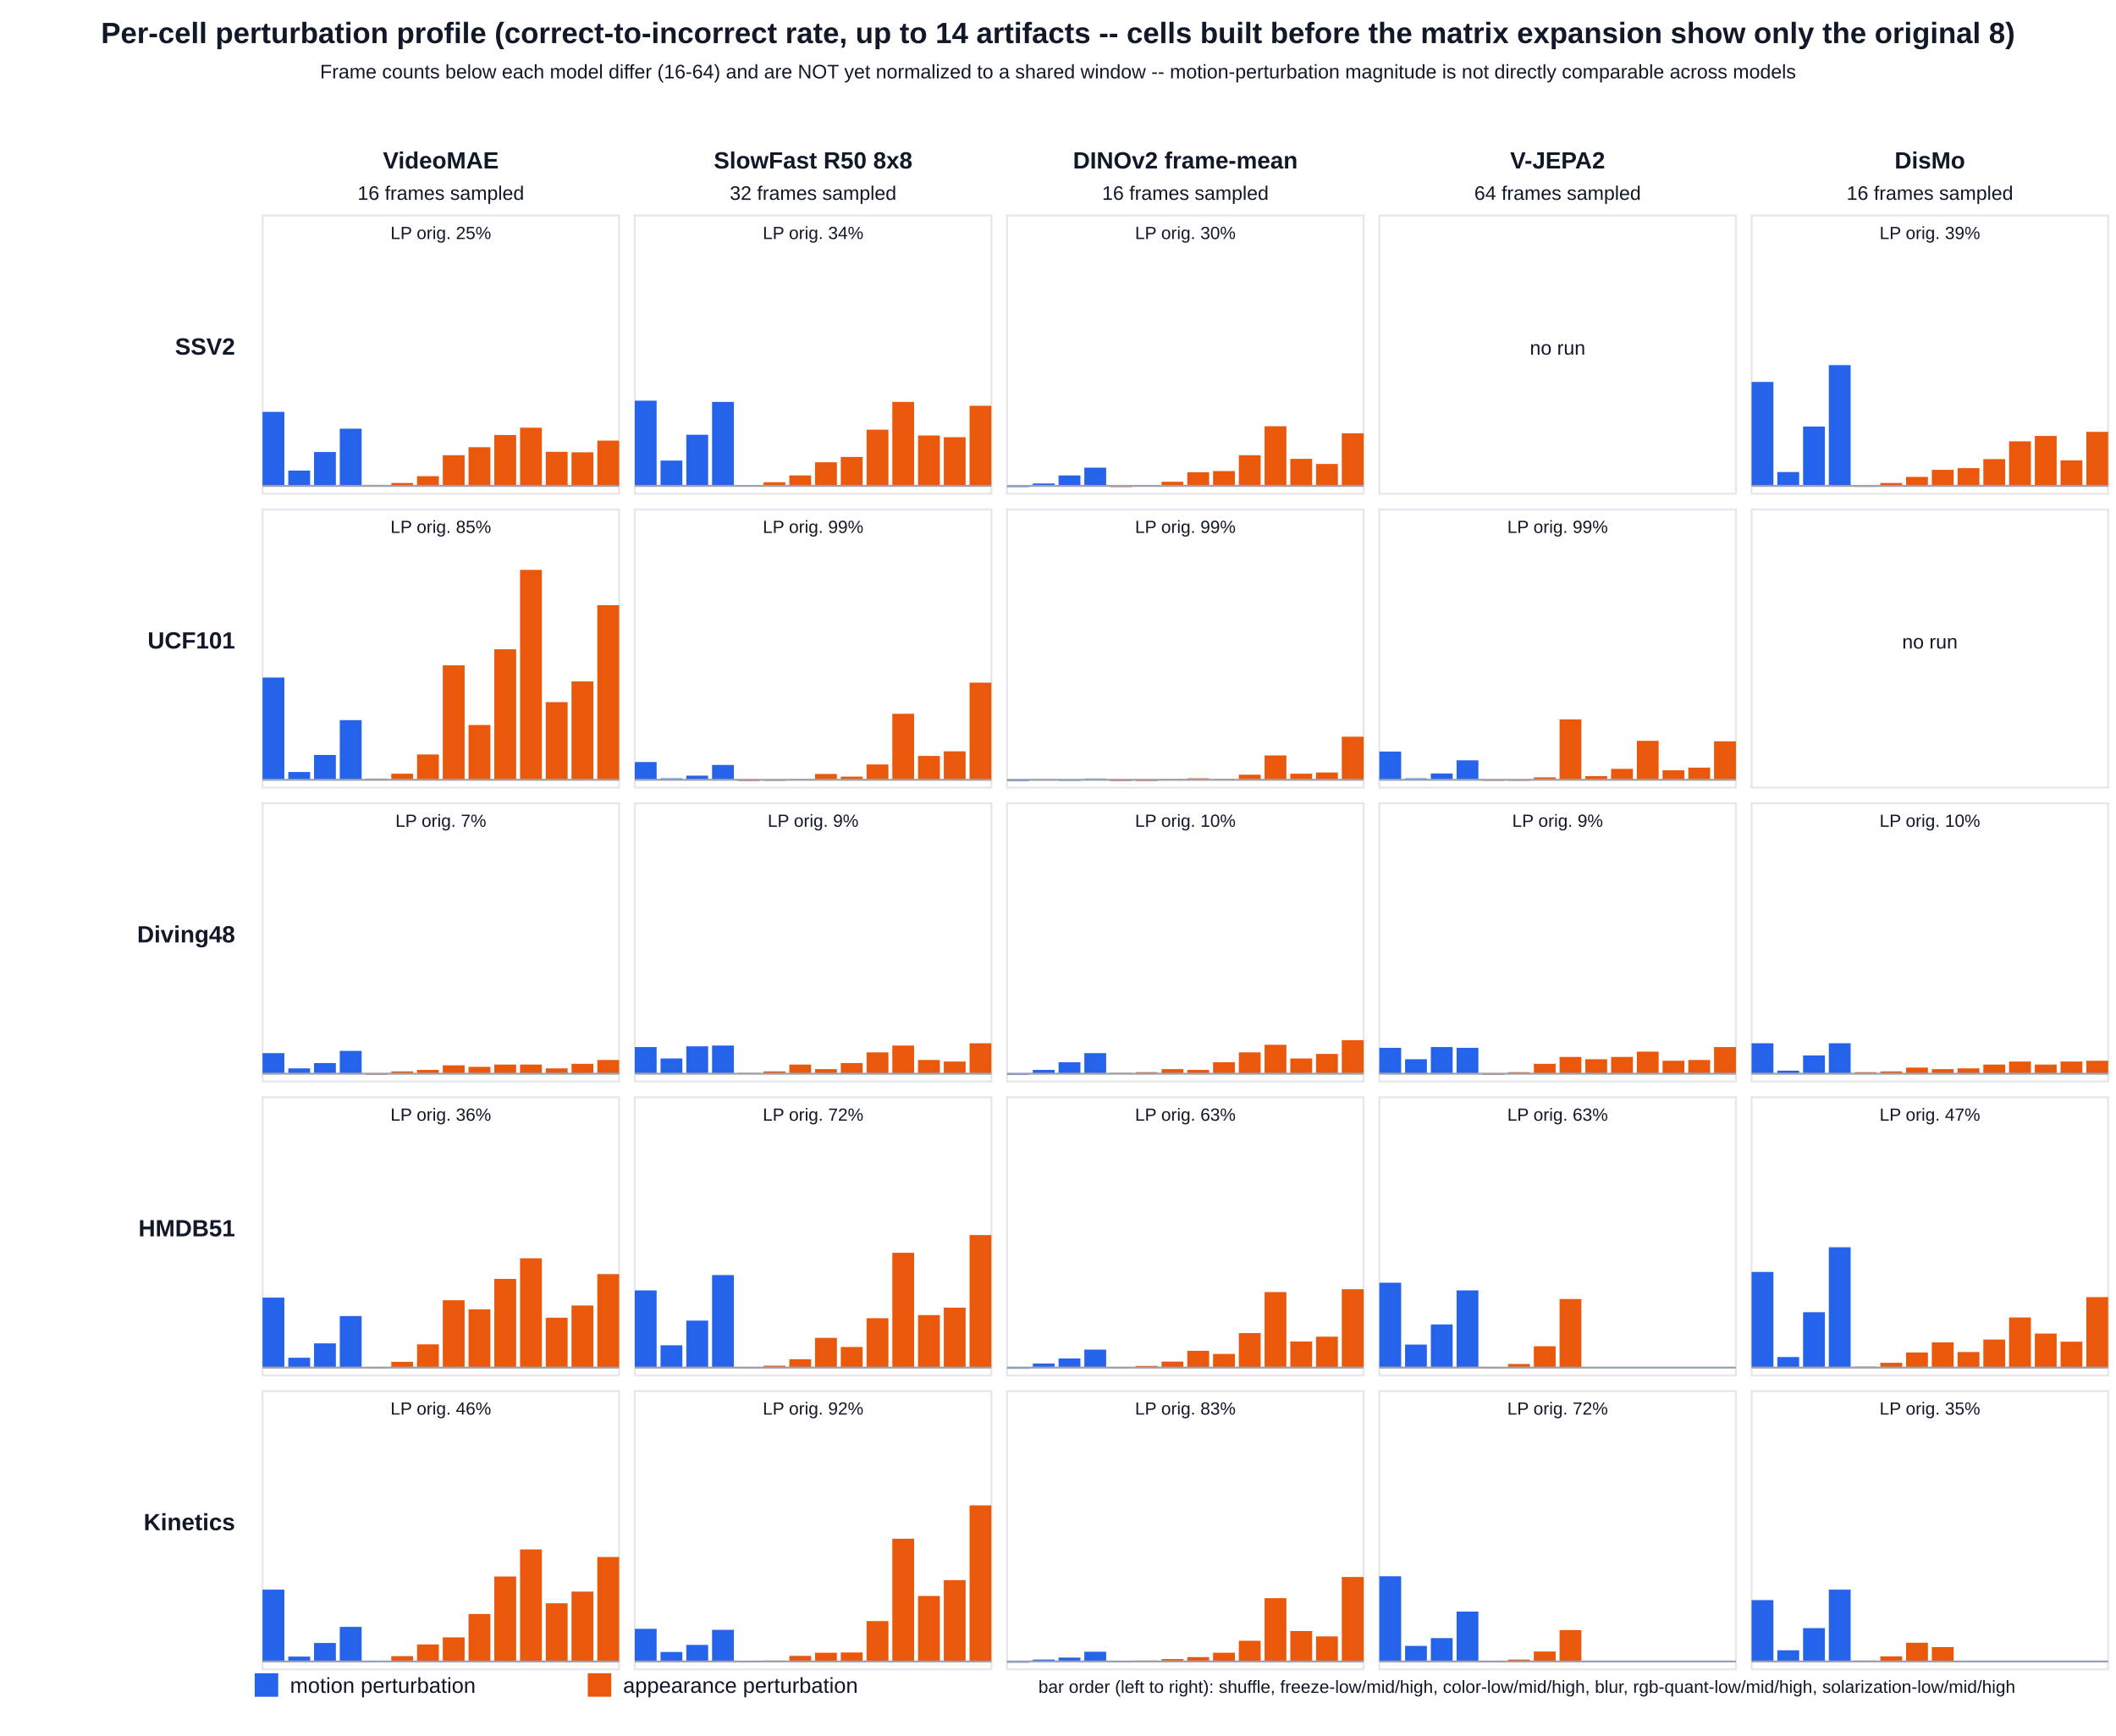
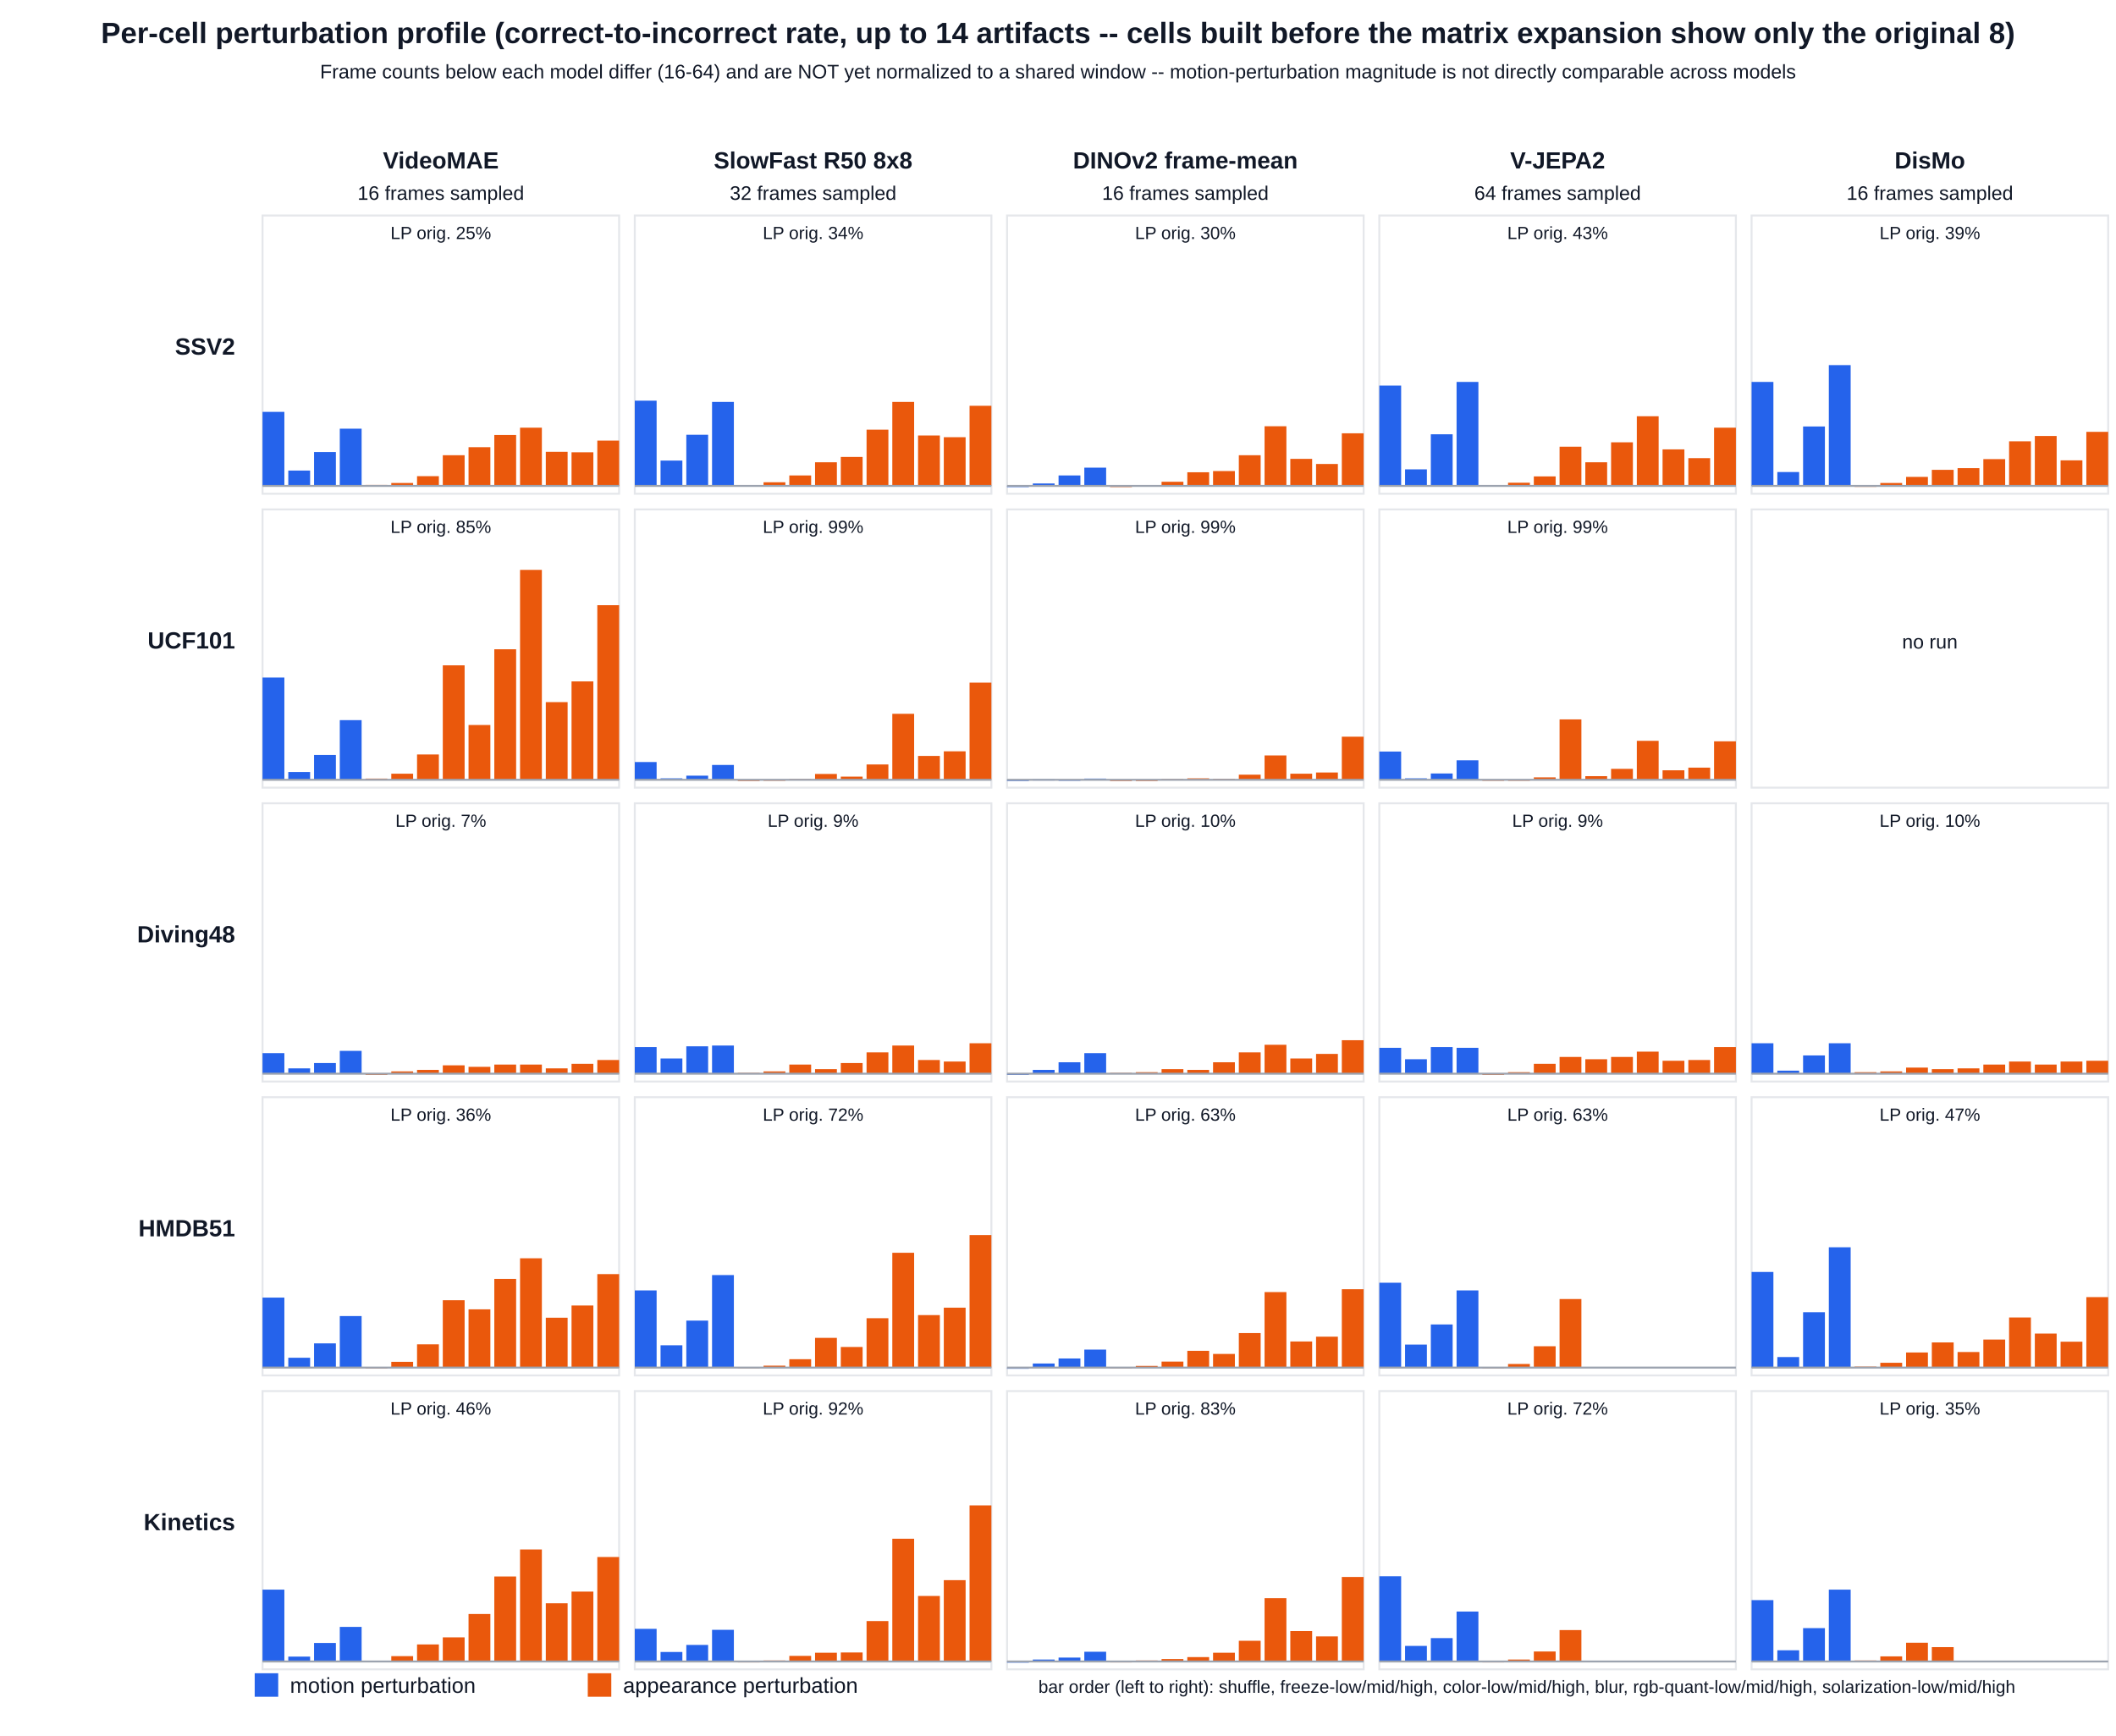
<svg xmlns="http://www.w3.org/2000/svg" width="1080" height="886" viewBox="0 0 1080 886">
  <rect width="100%" height="100%" fill="#ffffff" />
  <style>text { font-family: Arial, Helvetica, sans-serif; fill: #111827; }</style>
  <text x="540.00" y="22.00" font-size="15" font-weight="700" text-anchor="middle">Per-cell perturbation profile (correct-to-incorrect rate, up to 14 artifacts -- cells built before the matrix expansion show only the original 8)</text>
  <text x="540.00" y="40.00" font-size="10" font-weight="400" text-anchor="middle">Frame counts below each model differ (16-64) and are NOT yet normalized to a shared window -- motion-perturbation magnitude is not directly comparable across models</text>
  <text x="225.00" y="86.00" font-size="12" font-weight="700" text-anchor="middle">VideoMAE</text>
  <text x="225.00" y="102.00" font-size="10" font-weight="400" text-anchor="middle">16 frames sampled</text>
  <text x="415.00" y="86.00" font-size="12" font-weight="700" text-anchor="middle">SlowFast R50 8x8</text>
  <text x="415.00" y="102.00" font-size="10" font-weight="400" text-anchor="middle">32 frames sampled</text>
  <text x="605.00" y="86.00" font-size="12" font-weight="700" text-anchor="middle">DINOv2 frame-mean</text>
  <text x="605.00" y="102.00" font-size="10" font-weight="400" text-anchor="middle">16 frames sampled</text>
  <text x="795.00" y="86.00" font-size="12" font-weight="700" text-anchor="middle">V-JEPA2</text>
  <text x="795.00" y="102.00" font-size="10" font-weight="400" text-anchor="middle">64 frames sampled</text>
  <text x="985.00" y="86.00" font-size="12" font-weight="700" text-anchor="middle">DisMo</text>
  <text x="985.00" y="102.00" font-size="10" font-weight="400" text-anchor="middle">16 frames sampled</text>
  <text x="120.00" y="181.00" font-size="12" font-weight="700" text-anchor="end">SSV2</text>
  <rect x="134" y="110" width="182" height="142" fill="none" stroke="#e5e7eb" stroke-width="1" />
  <text x="225.00" y="122.00" font-size="9" font-weight="400" text-anchor="middle">LP orig. 25%</text>
  <rect x="134.00" y="210.21" width="11.14" height="37.79" fill="#2563eb" />
  <rect x="147.14" y="240.17" width="11.14" height="7.83" fill="#2563eb" />
  <rect x="160.29" y="230.72" width="11.14" height="17.28" fill="#2563eb" />
  <rect x="173.43" y="218.79" width="11.14" height="29.21" fill="#2563eb" />
  <rect x="186.57" y="247.50" width="11.14" height="0.60" fill="#ea580c" />
  <rect x="199.71" y="246.51" width="11.14" height="1.49" fill="#ea580c" />
  <rect x="212.86" y="243.03" width="11.14" height="4.97" fill="#ea580c" />
  <rect x="226.00" y="232.34" width="11.14" height="15.66" fill="#ea580c" />
  <rect x="239.14" y="228.24" width="11.14" height="19.76" fill="#ea580c" />
  <rect x="252.29" y="222.02" width="11.14" height="25.98" fill="#ea580c" />
  <rect x="265.43" y="218.29" width="11.14" height="29.71" fill="#ea580c" />
  <rect x="278.57" y="230.60" width="11.14" height="17.40" fill="#ea580c" />
  <rect x="291.71" y="230.85" width="11.14" height="17.15" fill="#ea580c" />
  <rect x="304.86" y="224.88" width="11.14" height="23.12" fill="#ea580c" />
  <line x1="134" y1="248.00" x2="316" y2="248.00" stroke="#9ca3af" stroke-width="1" />
  <rect x="324" y="110" width="182" height="142" fill="none" stroke="#e5e7eb" stroke-width="1" />
  <text x="415.00" y="122.00" font-size="9" font-weight="400" text-anchor="middle">LP orig. 34%</text>
  <rect x="324.00" y="204.50" width="11.14" height="43.50" fill="#2563eb" />
  <rect x="337.14" y="235.07" width="11.14" height="12.93" fill="#2563eb" />
  <rect x="350.29" y="221.90" width="11.14" height="26.10" fill="#2563eb" />
  <rect x="363.43" y="205.12" width="11.14" height="42.88" fill="#2563eb" />
  <rect x="376.57" y="247.75" width="11.14" height="0.60" fill="#ea580c" />
  <rect x="389.71" y="246.14" width="11.14" height="1.86" fill="#ea580c" />
  <rect x="402.86" y="242.66" width="11.14" height="5.34" fill="#ea580c" />
  <rect x="416.00" y="235.94" width="11.14" height="12.06" fill="#ea580c" />
  <rect x="429.14" y="233.21" width="11.14" height="14.79" fill="#ea580c" />
  <rect x="442.29" y="219.29" width="11.14" height="28.71" fill="#ea580c" />
  <rect x="455.43" y="205.12" width="11.14" height="42.88" fill="#ea580c" />
  <rect x="468.57" y="222.27" width="11.14" height="25.73" fill="#ea580c" />
  <rect x="481.71" y="223.14" width="11.14" height="24.86" fill="#ea580c" />
  <rect x="494.86" y="207.11" width="11.14" height="40.89" fill="#ea580c" />
  <line x1="324" y1="248.00" x2="506" y2="248.00" stroke="#9ca3af" stroke-width="1" />
  <rect x="514" y="110" width="182" height="142" fill="none" stroke="#e5e7eb" stroke-width="1" />
  <text x="605.00" y="122.00" font-size="9" font-weight="400" text-anchor="middle">LP orig. 30%</text>
  <rect x="514.00" y="248.00" width="11.14" height="0.60" fill="#2563eb" />
  <rect x="527.14" y="246.76" width="11.14" height="1.24" fill="#2563eb" />
  <rect x="540.29" y="242.66" width="11.14" height="5.34" fill="#2563eb" />
  <rect x="553.43" y="238.68" width="11.14" height="9.32" fill="#2563eb" />
  <rect x="566.57" y="248.00" width="11.14" height="0.60" fill="#ea580c" />
  <rect x="579.71" y="247.63" width="11.14" height="0.60" fill="#ea580c" />
  <rect x="592.86" y="245.89" width="11.14" height="2.11" fill="#ea580c" />
  <rect x="606.00" y="241.04" width="11.14" height="6.96" fill="#ea580c" />
  <rect x="619.14" y="240.42" width="11.14" height="7.58" fill="#ea580c" />
  <rect x="632.29" y="232.34" width="11.14" height="15.66" fill="#ea580c" />
  <rect x="645.43" y="217.55" width="11.14" height="30.45" fill="#ea580c" />
  <rect x="658.57" y="234.20" width="11.14" height="13.80" fill="#ea580c" />
  <rect x="671.71" y="236.81" width="11.14" height="11.19" fill="#ea580c" />
  <rect x="684.86" y="221.15" width="11.14" height="26.85" fill="#ea580c" />
  <line x1="514" y1="248.00" x2="696" y2="248.00" stroke="#9ca3af" stroke-width="1" />
  <rect x="704" y="110" width="182" height="142" fill="none" stroke="#e5e7eb" stroke-width="1" />
-   <text x="795.00" y="181.00" font-size="10" font-weight="400" text-anchor="middle">no run</text>
+   <text x="795.00" y="122.00" font-size="9" font-weight="400" text-anchor="middle">LP orig. 43%</text>
+   <rect x="704.00" y="196.79" width="11.14" height="51.21" fill="#2563eb" />
+   <rect x="717.14" y="239.55" width="11.14" height="8.45" fill="#2563eb" />
+   <rect x="730.29" y="221.65" width="11.14" height="26.35" fill="#2563eb" />
+   <rect x="743.43" y="194.93" width="11.14" height="53.07" fill="#2563eb" />
+   <rect x="756.57" y="247.75" width="11.14" height="0.60" fill="#ea580c" />
+   <rect x="769.71" y="246.38" width="11.14" height="1.62" fill="#ea580c" />
+   <rect x="782.86" y="243.15" width="11.14" height="4.85" fill="#ea580c" />
+   <rect x="796.00" y="227.99" width="11.14" height="20.01" fill="#ea580c" />
+   <rect x="809.14" y="235.94" width="11.14" height="12.06" fill="#ea580c" />
+   <rect x="822.29" y="225.75" width="11.14" height="22.25" fill="#ea580c" />
+   <rect x="835.43" y="212.45" width="11.14" height="35.55" fill="#ea580c" />
+   <rect x="848.57" y="229.36" width="11.14" height="18.64" fill="#ea580c" />
+   <rect x="861.71" y="233.83" width="11.14" height="14.17" fill="#ea580c" />
+   <rect x="874.86" y="218.29" width="11.14" height="29.71" fill="#ea580c" />
+   <line x1="704" y1="248.00" x2="886" y2="248.00" stroke="#9ca3af" stroke-width="1" />
  <rect x="894" y="110" width="182" height="142" fill="none" stroke="#e5e7eb" stroke-width="1" />
  <text x="985.00" y="122.00" font-size="9" font-weight="400" text-anchor="middle">LP orig. 39%</text>
  <rect x="894.00" y="194.93" width="11.14" height="53.07" fill="#2563eb" />
  <rect x="907.14" y="240.92" width="11.14" height="7.08" fill="#2563eb" />
  <rect x="920.29" y="217.67" width="11.14" height="30.33" fill="#2563eb" />
  <rect x="933.43" y="186.35" width="11.14" height="61.65" fill="#2563eb" />
  <rect x="946.57" y="247.88" width="11.14" height="0.60" fill="#ea580c" />
  <rect x="959.71" y="246.51" width="11.14" height="1.49" fill="#ea580c" />
  <rect x="972.86" y="243.40" width="11.14" height="4.60" fill="#ea580c" />
  <rect x="986.00" y="239.80" width="11.14" height="8.20" fill="#ea580c" />
  <rect x="999.14" y="238.93" width="11.14" height="9.07" fill="#ea580c" />
  <rect x="1012.29" y="234.33" width="11.14" height="13.67" fill="#ea580c" />
  <rect x="1025.43" y="225.25" width="11.14" height="22.75" fill="#ea580c" />
  <rect x="1038.57" y="222.52" width="11.14" height="25.48" fill="#ea580c" />
  <rect x="1051.71" y="234.95" width="11.14" height="13.05" fill="#ea580c" />
  <rect x="1064.86" y="220.41" width="11.14" height="27.59" fill="#ea580c" />
  <line x1="894" y1="248.00" x2="1076" y2="248.00" stroke="#9ca3af" stroke-width="1" />
  <text x="120.00" y="331.00" font-size="12" font-weight="700" text-anchor="end">UCF101</text>
  <rect x="134" y="260" width="182" height="142" fill="none" stroke="#e5e7eb" stroke-width="1" />
  <text x="225.00" y="272.00" font-size="9" font-weight="400" text-anchor="middle">LP orig. 85%</text>
  <rect x="134.00" y="345.80" width="11.14" height="52.20" fill="#2563eb" />
  <rect x="147.14" y="394.02" width="11.14" height="3.98" fill="#2563eb" />
  <rect x="160.29" y="385.32" width="11.14" height="12.68" fill="#2563eb" />
  <rect x="173.43" y="367.55" width="11.14" height="30.45" fill="#2563eb" />
  <rect x="186.57" y="397.38" width="11.14" height="0.62" fill="#ea580c" />
  <rect x="199.71" y="394.89" width="11.14" height="3.11" fill="#ea580c" />
  <rect x="212.86" y="385.07" width="11.14" height="12.93" fill="#ea580c" />
  <rect x="226.00" y="339.58" width="11.14" height="58.42" fill="#ea580c" />
  <rect x="239.14" y="370.03" width="11.14" height="27.97" fill="#ea580c" />
  <rect x="252.29" y="331.38" width="11.14" height="66.62" fill="#ea580c" />
  <rect x="265.43" y="290.86" width="11.14" height="107.14" fill="#ea580c" />
  <rect x="278.57" y="358.35" width="11.14" height="39.65" fill="#ea580c" />
  <rect x="291.71" y="347.78" width="11.14" height="50.22" fill="#ea580c" />
  <rect x="304.86" y="308.88" width="11.14" height="89.12" fill="#ea580c" />
  <line x1="134" y1="398.00" x2="316" y2="398.00" stroke="#9ca3af" stroke-width="1" />
  <rect x="324" y="260" width="182" height="142" fill="none" stroke="#e5e7eb" stroke-width="1" />
  <text x="415.00" y="272.00" font-size="9" font-weight="400" text-anchor="middle">LP orig. 99%</text>
  <rect x="324.00" y="388.93" width="11.14" height="9.07" fill="#2563eb" />
  <rect x="337.14" y="397.25" width="11.14" height="0.75" fill="#2563eb" />
  <rect x="350.29" y="395.89" width="11.14" height="2.11" fill="#2563eb" />
  <rect x="363.43" y="390.42" width="11.14" height="7.58" fill="#2563eb" />
  <rect x="376.57" y="398.00" width="11.14" height="0.60" fill="#ea580c" />
  <rect x="389.71" y="397.88" width="11.14" height="0.60" fill="#ea580c" />
  <rect x="402.86" y="397.63" width="11.14" height="0.60" fill="#ea580c" />
  <rect x="416.00" y="395.02" width="11.14" height="2.98" fill="#ea580c" />
  <rect x="429.14" y="396.38" width="11.14" height="1.62" fill="#ea580c" />
  <rect x="442.29" y="390.17" width="11.14" height="7.83" fill="#ea580c" />
  <rect x="455.43" y="364.32" width="11.14" height="33.68" fill="#ea580c" />
  <rect x="468.57" y="385.82" width="11.14" height="12.18" fill="#ea580c" />
  <rect x="481.71" y="383.46" width="11.14" height="14.54" fill="#ea580c" />
  <rect x="494.86" y="348.41" width="11.14" height="49.59" fill="#ea580c" />
  <line x1="324" y1="398.00" x2="506" y2="398.00" stroke="#9ca3af" stroke-width="1" />
  <rect x="514" y="260" width="182" height="142" fill="none" stroke="#e5e7eb" stroke-width="1" />
  <text x="605.00" y="272.00" font-size="9" font-weight="400" text-anchor="middle">LP orig. 99%</text>
  <rect x="514.00" y="398.00" width="11.14" height="0.60" fill="#2563eb" />
  <rect x="527.14" y="397.75" width="11.14" height="0.60" fill="#2563eb" />
  <rect x="540.29" y="397.88" width="11.14" height="0.60" fill="#2563eb" />
  <rect x="553.43" y="397.38" width="11.14" height="0.62" fill="#2563eb" />
  <rect x="566.57" y="398.00" width="11.14" height="0.60" fill="#ea580c" />
  <rect x="579.71" y="398.00" width="11.14" height="0.60" fill="#ea580c" />
  <rect x="592.86" y="397.63" width="11.14" height="0.60" fill="#ea580c" />
  <rect x="606.00" y="397.25" width="11.14" height="0.75" fill="#ea580c" />
  <rect x="619.14" y="397.50" width="11.14" height="0.60" fill="#ea580c" />
  <rect x="632.29" y="395.39" width="11.14" height="2.61" fill="#ea580c" />
  <rect x="645.43" y="385.57" width="11.14" height="12.43" fill="#ea580c" />
  <rect x="658.57" y="394.89" width="11.14" height="3.11" fill="#ea580c" />
  <rect x="671.71" y="394.27" width="11.14" height="3.73" fill="#ea580c" />
  <rect x="684.86" y="376.00" width="11.14" height="22.00" fill="#ea580c" />
  <line x1="514" y1="398.00" x2="696" y2="398.00" stroke="#9ca3af" stroke-width="1" />
  <rect x="704" y="260" width="182" height="142" fill="none" stroke="#e5e7eb" stroke-width="1" />
  <text x="795.00" y="272.00" font-size="9" font-weight="400" text-anchor="middle">LP orig. 99%</text>
  <rect x="704.00" y="383.58" width="11.14" height="14.42" fill="#2563eb" />
  <rect x="717.14" y="397.25" width="11.14" height="0.75" fill="#2563eb" />
  <rect x="730.29" y="394.77" width="11.14" height="3.23" fill="#2563eb" />
  <rect x="743.43" y="388.06" width="11.14" height="9.94" fill="#2563eb" />
  <rect x="756.57" y="397.88" width="11.14" height="0.60" fill="#ea580c" />
  <rect x="769.71" y="397.88" width="11.14" height="0.60" fill="#ea580c" />
  <rect x="782.86" y="396.76" width="11.14" height="1.24" fill="#ea580c" />
  <rect x="796.00" y="367.17" width="11.14" height="30.83" fill="#ea580c" />
  <rect x="809.14" y="396.14" width="11.14" height="1.86" fill="#ea580c" />
  <rect x="822.29" y="392.41" width="11.14" height="5.59" fill="#ea580c" />
  <rect x="835.43" y="378.11" width="11.14" height="19.89" fill="#ea580c" />
  <rect x="848.57" y="393.15" width="11.14" height="4.85" fill="#ea580c" />
  <rect x="861.71" y="391.79" width="11.14" height="6.21" fill="#ea580c" />
  <rect x="874.86" y="378.36" width="11.14" height="19.64" fill="#ea580c" />
  <line x1="704" y1="398.00" x2="886" y2="398.00" stroke="#9ca3af" stroke-width="1" />
  <rect x="894" y="260" width="182" height="142" fill="none" stroke="#e5e7eb" stroke-width="1" />
  <text x="985.00" y="331.00" font-size="10" font-weight="400" text-anchor="middle">no run</text>
  <text x="120.00" y="481.00" font-size="12" font-weight="700" text-anchor="end">Diving48</text>
  <rect x="134" y="410" width="182" height="142" fill="none" stroke="#e5e7eb" stroke-width="1" />
  <text x="225.00" y="422.00" font-size="9" font-weight="400" text-anchor="middle">LP orig. 7%</text>
  <rect x="134.00" y="537.51" width="11.14" height="10.49" fill="#2563eb" />
  <rect x="147.14" y="545.28" width="11.14" height="2.72" fill="#2563eb" />
  <rect x="160.29" y="542.56" width="11.14" height="5.44" fill="#2563eb" />
  <rect x="173.43" y="536.35" width="11.14" height="11.65" fill="#2563eb" />
  <rect x="186.57" y="548.00" width="11.14" height="0.60" fill="#ea580c" />
  <rect x="199.71" y="546.83" width="11.14" height="1.17" fill="#ea580c" />
  <rect x="212.86" y="546.06" width="11.14" height="1.94" fill="#ea580c" />
  <rect x="226.00" y="543.73" width="11.14" height="4.27" fill="#ea580c" />
  <rect x="239.14" y="544.50" width="11.14" height="3.50" fill="#ea580c" />
  <rect x="252.29" y="543.34" width="11.14" height="4.66" fill="#ea580c" />
  <rect x="265.43" y="543.34" width="11.14" height="4.66" fill="#ea580c" />
  <rect x="278.57" y="545.28" width="11.14" height="2.72" fill="#ea580c" />
  <rect x="291.71" y="542.95" width="11.14" height="5.05" fill="#ea580c" />
  <rect x="304.86" y="541.01" width="11.14" height="6.99" fill="#ea580c" />
  <line x1="134" y1="548.00" x2="316" y2="548.00" stroke="#9ca3af" stroke-width="1" />
  <rect x="324" y="410" width="182" height="142" fill="none" stroke="#e5e7eb" stroke-width="1" />
  <text x="415.00" y="422.00" font-size="9" font-weight="400" text-anchor="middle">LP orig. 9%</text>
  <rect x="324.00" y="534.41" width="11.14" height="13.59" fill="#2563eb" />
  <rect x="337.14" y="540.23" width="11.14" height="7.77" fill="#2563eb" />
  <rect x="350.29" y="534.02" width="11.14" height="13.98" fill="#2563eb" />
  <rect x="363.43" y="533.63" width="11.14" height="14.37" fill="#2563eb" />
  <rect x="376.57" y="547.61" width="11.14" height="0.60" fill="#ea580c" />
  <rect x="389.71" y="546.83" width="11.14" height="1.17" fill="#ea580c" />
  <rect x="402.86" y="543.34" width="11.14" height="4.66" fill="#ea580c" />
  <rect x="416.00" y="545.67" width="11.14" height="2.33" fill="#ea580c" />
  <rect x="429.14" y="542.56" width="11.14" height="5.44" fill="#ea580c" />
  <rect x="442.29" y="537.12" width="11.14" height="10.88" fill="#ea580c" />
  <rect x="455.43" y="533.63" width="11.14" height="14.37" fill="#ea580c" />
  <rect x="468.57" y="541.01" width="11.14" height="6.99" fill="#ea580c" />
  <rect x="481.71" y="541.79" width="11.14" height="6.21" fill="#ea580c" />
  <rect x="494.86" y="532.46" width="11.14" height="15.54" fill="#ea580c" />
  <line x1="324" y1="548.00" x2="506" y2="548.00" stroke="#9ca3af" stroke-width="1" />
  <rect x="514" y="410" width="182" height="142" fill="none" stroke="#e5e7eb" stroke-width="1" />
  <text x="605.00" y="422.00" font-size="9" font-weight="400" text-anchor="middle">LP orig. 10%</text>
  <rect x="514.00" y="548.00" width="11.14" height="0.60" fill="#2563eb" />
  <rect x="527.14" y="546.06" width="11.14" height="1.94" fill="#2563eb" />
  <rect x="540.29" y="542.17" width="11.14" height="5.83" fill="#2563eb" />
  <rect x="553.43" y="537.51" width="11.14" height="10.49" fill="#2563eb" />
  <rect x="566.57" y="547.61" width="11.14" height="0.60" fill="#ea580c" />
  <rect x="579.71" y="547.22" width="11.14" height="0.78" fill="#ea580c" />
  <rect x="592.86" y="545.67" width="11.14" height="2.33" fill="#ea580c" />
  <rect x="606.00" y="546.06" width="11.14" height="1.94" fill="#ea580c" />
  <rect x="619.14" y="542.17" width="11.14" height="5.83" fill="#ea580c" />
  <rect x="632.29" y="537.12" width="11.14" height="10.88" fill="#ea580c" />
  <rect x="645.43" y="533.24" width="11.14" height="14.76" fill="#ea580c" />
  <rect x="658.57" y="540.23" width="11.14" height="7.77" fill="#ea580c" />
  <rect x="671.71" y="537.90" width="11.14" height="10.10" fill="#ea580c" />
  <rect x="684.86" y="530.91" width="11.14" height="17.09" fill="#ea580c" />
  <line x1="514" y1="548.00" x2="696" y2="548.00" stroke="#9ca3af" stroke-width="1" />
  <rect x="704" y="410" width="182" height="142" fill="none" stroke="#e5e7eb" stroke-width="1" />
  <text x="795.00" y="422.00" font-size="9" font-weight="400" text-anchor="middle">LP orig. 9%</text>
  <rect x="704.00" y="534.79" width="11.14" height="13.21" fill="#2563eb" />
  <rect x="717.14" y="540.62" width="11.14" height="7.38" fill="#2563eb" />
  <rect x="730.29" y="534.41" width="11.14" height="13.59" fill="#2563eb" />
  <rect x="743.43" y="534.79" width="11.14" height="13.21" fill="#2563eb" />
  <rect x="756.57" y="548.00" width="11.14" height="0.60" fill="#ea580c" />
  <rect x="769.71" y="547.22" width="11.14" height="0.78" fill="#ea580c" />
  <rect x="782.86" y="542.95" width="11.14" height="5.05" fill="#ea580c" />
  <rect x="796.00" y="539.45" width="11.14" height="8.55" fill="#ea580c" />
  <rect x="809.14" y="540.62" width="11.14" height="7.38" fill="#ea580c" />
  <rect x="822.29" y="539.45" width="11.14" height="8.55" fill="#ea580c" />
  <rect x="835.43" y="536.74" width="11.14" height="11.26" fill="#ea580c" />
  <rect x="848.57" y="541.40" width="11.14" height="6.60" fill="#ea580c" />
  <rect x="861.71" y="541.01" width="11.14" height="6.99" fill="#ea580c" />
  <rect x="874.86" y="534.41" width="11.14" height="13.59" fill="#ea580c" />
  <line x1="704" y1="548.00" x2="886" y2="548.00" stroke="#9ca3af" stroke-width="1" />
  <rect x="894" y="410" width="182" height="142" fill="none" stroke="#e5e7eb" stroke-width="1" />
  <text x="985.00" y="422.00" font-size="9" font-weight="400" text-anchor="middle">LP orig. 10%</text>
  <rect x="894.00" y="532.46" width="11.14" height="15.54" fill="#2563eb" />
  <rect x="907.14" y="546.45" width="11.14" height="1.55" fill="#2563eb" />
  <rect x="920.29" y="538.68" width="11.14" height="9.32" fill="#2563eb" />
  <rect x="933.43" y="532.46" width="11.14" height="15.54" fill="#2563eb" />
  <rect x="946.57" y="547.22" width="11.14" height="0.78" fill="#ea580c" />
  <rect x="959.71" y="546.83" width="11.14" height="1.17" fill="#ea580c" />
  <rect x="972.86" y="544.89" width="11.14" height="3.11" fill="#ea580c" />
  <rect x="986.00" y="545.67" width="11.14" height="2.33" fill="#ea580c" />
  <rect x="999.14" y="545.28" width="11.14" height="2.72" fill="#ea580c" />
  <rect x="1012.29" y="543.34" width="11.14" height="4.66" fill="#ea580c" />
  <rect x="1025.43" y="541.79" width="11.14" height="6.21" fill="#ea580c" />
  <rect x="1038.57" y="543.34" width="11.14" height="4.66" fill="#ea580c" />
  <rect x="1051.71" y="541.79" width="11.14" height="6.21" fill="#ea580c" />
  <rect x="1064.86" y="541.40" width="11.14" height="6.60" fill="#ea580c" />
  <line x1="894" y1="548.00" x2="1076" y2="548.00" stroke="#9ca3af" stroke-width="1" />
  <text x="120.00" y="631.00" font-size="12" font-weight="700" text-anchor="end">HMDB51</text>
  <rect x="134" y="560" width="182" height="142" fill="none" stroke="#e5e7eb" stroke-width="1" />
  <text x="225.00" y="572.00" font-size="9" font-weight="400" text-anchor="middle">LP orig. 36%</text>
  <rect x="134.00" y="662.28" width="11.14" height="35.72" fill="#2563eb" />
  <rect x="147.14" y="692.98" width="11.14" height="5.02" fill="#2563eb" />
  <rect x="160.29" y="685.64" width="11.14" height="12.36" fill="#2563eb" />
  <rect x="173.43" y="671.70" width="11.14" height="26.30" fill="#2563eb" />
  <rect x="186.57" y="697.88" width="11.14" height="0.60" fill="#ea580c" />
  <rect x="199.71" y="695.06" width="11.14" height="2.94" fill="#ea580c" />
  <rect x="212.86" y="686.13" width="11.14" height="11.87" fill="#ea580c" />
  <rect x="226.00" y="663.62" width="11.14" height="34.38" fill="#ea580c" />
  <rect x="239.14" y="668.27" width="11.14" height="29.73" fill="#ea580c" />
  <rect x="252.29" y="652.73" width="11.14" height="45.27" fill="#ea580c" />
  <rect x="265.43" y="642.21" width="11.14" height="55.79" fill="#ea580c" />
  <rect x="278.57" y="672.55" width="11.14" height="25.45" fill="#ea580c" />
  <rect x="291.71" y="666.31" width="11.14" height="31.69" fill="#ea580c" />
  <rect x="304.86" y="650.29" width="11.14" height="47.71" fill="#ea580c" />
  <line x1="134" y1="698.00" x2="316" y2="698.00" stroke="#9ca3af" stroke-width="1" />
  <rect x="324" y="560" width="182" height="142" fill="none" stroke="#e5e7eb" stroke-width="1" />
  <text x="415.00" y="572.00" font-size="9" font-weight="400" text-anchor="middle">LP orig. 72%</text>
  <rect x="324.00" y="658.61" width="11.14" height="39.39" fill="#2563eb" />
  <rect x="337.14" y="686.62" width="11.14" height="11.38" fill="#2563eb" />
  <rect x="350.29" y="674.02" width="11.14" height="23.98" fill="#2563eb" />
  <rect x="363.43" y="650.78" width="11.14" height="47.22" fill="#2563eb" />
  <rect x="376.57" y="697.76" width="11.14" height="0.60" fill="#ea580c" />
  <rect x="389.71" y="697.02" width="11.14" height="0.98" fill="#ea580c" />
  <rect x="402.86" y="693.72" width="11.14" height="4.28" fill="#ea580c" />
  <rect x="416.00" y="682.83" width="11.14" height="15.17" fill="#ea580c" />
  <rect x="429.14" y="687.48" width="11.14" height="10.52" fill="#ea580c" />
  <rect x="442.29" y="672.80" width="11.14" height="25.20" fill="#ea580c" />
  <rect x="455.43" y="639.40" width="11.14" height="58.60" fill="#ea580c" />
  <rect x="468.57" y="671.21" width="11.14" height="26.79" fill="#ea580c" />
  <rect x="481.71" y="667.42" width="11.14" height="30.58" fill="#ea580c" />
  <rect x="494.86" y="630.35" width="11.14" height="67.65" fill="#ea580c" />
  <line x1="324" y1="698.00" x2="506" y2="698.00" stroke="#9ca3af" stroke-width="1" />
  <rect x="514" y="560" width="182" height="142" fill="none" stroke="#e5e7eb" stroke-width="1" />
  <text x="605.00" y="572.00" font-size="9" font-weight="400" text-anchor="middle">LP orig. 63%</text>
  <rect x="514.00" y="698.00" width="11.14" height="0.60" fill="#2563eb" />
  <rect x="527.14" y="695.92" width="11.14" height="2.08" fill="#2563eb" />
  <rect x="540.29" y="693.35" width="11.14" height="4.65" fill="#2563eb" />
  <rect x="553.43" y="688.82" width="11.14" height="9.18" fill="#2563eb" />
  <rect x="566.57" y="697.76" width="11.14" height="0.60" fill="#ea580c" />
  <rect x="579.71" y="697.14" width="11.14" height="0.86" fill="#ea580c" />
  <rect x="592.86" y="694.94" width="11.14" height="3.06" fill="#ea580c" />
  <rect x="606.00" y="689.44" width="11.14" height="8.56" fill="#ea580c" />
  <rect x="619.14" y="691.03" width="11.14" height="6.97" fill="#ea580c" />
  <rect x="632.29" y="680.38" width="11.14" height="17.62" fill="#ea580c" />
  <rect x="645.43" y="659.46" width="11.14" height="38.54" fill="#ea580c" />
  <rect x="658.57" y="684.67" width="11.14" height="13.33" fill="#ea580c" />
  <rect x="671.71" y="682.22" width="11.14" height="15.78" fill="#ea580c" />
  <rect x="684.86" y="658.00" width="11.14" height="40.00" fill="#ea580c" />
  <line x1="514" y1="698.00" x2="696" y2="698.00" stroke="#9ca3af" stroke-width="1" />
  <rect x="704" y="560" width="182" height="142" fill="none" stroke="#e5e7eb" stroke-width="1" />
  <text x="795.00" y="572.00" font-size="9" font-weight="400" text-anchor="middle">LP orig. 63%</text>
  <rect x="704.00" y="654.69" width="11.14" height="43.31" fill="#2563eb" />
  <rect x="717.14" y="686.26" width="11.14" height="11.74" fill="#2563eb" />
  <rect x="730.29" y="675.98" width="11.14" height="22.02" fill="#2563eb" />
  <rect x="743.43" y="658.61" width="11.14" height="39.39" fill="#2563eb" />
  <rect x="756.57" y="697.76" width="11.14" height="0.60" fill="#ea580c" />
  <rect x="769.71" y="696.16" width="11.14" height="1.84" fill="#ea580c" />
  <rect x="782.86" y="687.11" width="11.14" height="10.89" fill="#ea580c" />
  <rect x="796.00" y="663.01" width="11.14" height="34.99" fill="#ea580c" />
  <line x1="704" y1="698.00" x2="886" y2="698.00" stroke="#9ca3af" stroke-width="1" />
  <rect x="894" y="560" width="182" height="142" fill="none" stroke="#e5e7eb" stroke-width="1" />
  <text x="985.00" y="572.00" font-size="9" font-weight="400" text-anchor="middle">LP orig. 47%</text>
  <rect x="894.00" y="649.19" width="11.14" height="48.81" fill="#2563eb" />
  <rect x="907.14" y="692.62" width="11.14" height="5.38" fill="#2563eb" />
  <rect x="920.29" y="669.74" width="11.14" height="28.26" fill="#2563eb" />
  <rect x="933.43" y="636.59" width="11.14" height="61.41" fill="#2563eb" />
  <rect x="946.57" y="697.51" width="11.14" height="0.60" fill="#ea580c" />
  <rect x="959.71" y="695.55" width="11.14" height="2.45" fill="#ea580c" />
  <rect x="972.86" y="690.29" width="11.14" height="7.71" fill="#ea580c" />
  <rect x="986.00" y="685.15" width="11.14" height="12.85" fill="#ea580c" />
  <rect x="999.14" y="690.05" width="11.14" height="7.95" fill="#ea580c" />
  <rect x="1012.29" y="683.69" width="11.14" height="14.31" fill="#ea580c" />
  <rect x="1025.43" y="672.43" width="11.14" height="25.57" fill="#ea580c" />
  <rect x="1038.57" y="680.63" width="11.14" height="17.37" fill="#ea580c" />
  <rect x="1051.71" y="684.79" width="11.14" height="13.21" fill="#ea580c" />
  <rect x="1064.86" y="662.03" width="11.14" height="35.97" fill="#ea580c" />
  <line x1="894" y1="698.00" x2="1076" y2="698.00" stroke="#9ca3af" stroke-width="1" />
  <text x="120.00" y="781.00" font-size="12" font-weight="700" text-anchor="end">Kinetics</text>
  <rect x="134" y="710" width="182" height="142" fill="none" stroke="#e5e7eb" stroke-width="1" />
  <text x="225.00" y="722.00" font-size="9" font-weight="400" text-anchor="middle">LP orig. 46%</text>
  <rect x="134.00" y="811.33" width="11.14" height="36.67" fill="#2563eb" />
  <rect x="147.14" y="845.51" width="11.14" height="2.49" fill="#2563eb" />
  <rect x="160.29" y="838.55" width="11.14" height="9.45" fill="#2563eb" />
  <rect x="173.43" y="830.35" width="11.14" height="17.65" fill="#2563eb" />
  <rect x="186.57" y="847.75" width="11.14" height="0.60" fill="#ea580c" />
  <rect x="199.71" y="845.27" width="11.14" height="2.73" fill="#ea580c" />
  <rect x="212.86" y="839.30" width="11.14" height="8.70" fill="#ea580c" />
  <rect x="226.00" y="835.69" width="11.14" height="12.31" fill="#ea580c" />
  <rect x="239.14" y="823.76" width="11.14" height="24.24" fill="#ea580c" />
  <rect x="252.29" y="804.62" width="11.14" height="43.38" fill="#ea580c" />
  <rect x="265.43" y="790.82" width="11.14" height="57.18" fill="#ea580c" />
  <rect x="278.57" y="818.29" width="11.14" height="29.71" fill="#ea580c" />
  <rect x="291.71" y="812.33" width="11.14" height="35.67" fill="#ea580c" />
  <rect x="304.86" y="794.68" width="11.14" height="53.32" fill="#ea580c" />
  <line x1="134" y1="848.00" x2="316" y2="848.00" stroke="#9ca3af" stroke-width="1" />
  <rect x="324" y="710" width="182" height="142" fill="none" stroke="#e5e7eb" stroke-width="1" />
  <text x="415.00" y="722.00" font-size="9" font-weight="400" text-anchor="middle">LP orig. 92%</text>
  <rect x="324.00" y="831.34" width="11.14" height="16.66" fill="#2563eb" />
  <rect x="337.14" y="843.15" width="11.14" height="4.85" fill="#2563eb" />
  <rect x="350.29" y="839.55" width="11.14" height="8.45" fill="#2563eb" />
  <rect x="363.43" y="831.84" width="11.14" height="16.16" fill="#2563eb" />
  <rect x="376.57" y="847.88" width="11.14" height="0.60" fill="#ea580c" />
  <rect x="389.71" y="847.50" width="11.14" height="0.60" fill="#ea580c" />
  <rect x="402.86" y="845.14" width="11.14" height="2.86" fill="#ea580c" />
  <rect x="416.00" y="843.53" width="11.14" height="4.47" fill="#ea580c" />
  <rect x="429.14" y="843.40" width="11.14" height="4.60" fill="#ea580c" />
  <rect x="442.29" y="827.37" width="11.14" height="20.63" fill="#ea580c" />
  <rect x="455.43" y="785.35" width="11.14" height="62.65" fill="#ea580c" />
  <rect x="468.57" y="814.56" width="11.14" height="33.44" fill="#ea580c" />
  <rect x="481.71" y="806.49" width="11.14" height="41.51" fill="#ea580c" />
  <rect x="494.86" y="768.33" width="11.14" height="79.67" fill="#ea580c" />
  <line x1="324" y1="848.00" x2="506" y2="848.00" stroke="#9ca3af" stroke-width="1" />
  <rect x="514" y="710" width="182" height="142" fill="none" stroke="#e5e7eb" stroke-width="1" />
  <text x="605.00" y="722.00" font-size="9" font-weight="400" text-anchor="middle">LP orig. 83%</text>
  <rect x="514.00" y="848.00" width="11.14" height="0.60" fill="#2563eb" />
  <rect x="527.14" y="847.01" width="11.14" height="0.99" fill="#2563eb" />
  <rect x="540.29" y="846.01" width="11.14" height="1.99" fill="#2563eb" />
  <rect x="553.43" y="843.03" width="11.14" height="4.97" fill="#2563eb" />
  <rect x="566.57" y="847.88" width="11.14" height="0.60" fill="#ea580c" />
  <rect x="579.71" y="847.50" width="11.14" height="0.60" fill="#ea580c" />
  <rect x="592.86" y="846.76" width="11.14" height="1.24" fill="#ea580c" />
  <rect x="606.00" y="845.76" width="11.14" height="2.24" fill="#ea580c" />
  <rect x="619.14" y="843.53" width="11.14" height="4.47" fill="#ea580c" />
  <rect x="632.29" y="837.43" width="11.14" height="10.57" fill="#ea580c" />
  <rect x="645.43" y="815.68" width="11.14" height="32.32" fill="#ea580c" />
  <rect x="658.57" y="832.46" width="11.14" height="15.54" fill="#ea580c" />
  <rect x="671.71" y="835.20" width="11.14" height="12.80" fill="#ea580c" />
  <rect x="684.86" y="804.87" width="11.14" height="43.13" fill="#ea580c" />
  <line x1="514" y1="848.00" x2="696" y2="848.00" stroke="#9ca3af" stroke-width="1" />
  <rect x="704" y="710" width="182" height="142" fill="none" stroke="#e5e7eb" stroke-width="1" />
  <text x="795.00" y="722.00" font-size="9" font-weight="400" text-anchor="middle">LP orig. 72%</text>
  <rect x="704.00" y="804.50" width="11.14" height="43.50" fill="#2563eb" />
  <rect x="717.14" y="840.05" width="11.14" height="7.95" fill="#2563eb" />
  <rect x="730.29" y="836.07" width="11.14" height="11.93" fill="#2563eb" />
  <rect x="743.43" y="822.52" width="11.14" height="25.48" fill="#2563eb" />
  <rect x="756.57" y="847.88" width="11.14" height="0.60" fill="#ea580c" />
  <rect x="769.71" y="847.01" width="11.14" height="0.99" fill="#ea580c" />
  <rect x="782.86" y="842.90" width="11.14" height="5.10" fill="#ea580c" />
  <rect x="796.00" y="831.97" width="11.14" height="16.03" fill="#ea580c" />
  <line x1="704" y1="848.00" x2="886" y2="848.00" stroke="#9ca3af" stroke-width="1" />
  <rect x="894" y="710" width="182" height="142" fill="none" stroke="#e5e7eb" stroke-width="1" />
  <text x="985.00" y="722.00" font-size="9" font-weight="400" text-anchor="middle">LP orig. 35%</text>
  <rect x="894.00" y="816.68" width="11.14" height="31.32" fill="#2563eb" />
  <rect x="907.14" y="842.28" width="11.14" height="5.72" fill="#2563eb" />
  <rect x="920.29" y="830.97" width="11.14" height="17.03" fill="#2563eb" />
  <rect x="933.43" y="811.33" width="11.14" height="36.67" fill="#2563eb" />
  <rect x="946.57" y="847.50" width="11.14" height="0.60" fill="#ea580c" />
  <rect x="959.71" y="845.39" width="11.14" height="2.61" fill="#ea580c" />
  <rect x="972.86" y="838.43" width="11.14" height="9.57" fill="#ea580c" />
  <rect x="986.00" y="840.67" width="11.14" height="7.33" fill="#ea580c" />
  <line x1="894" y1="848.00" x2="1076" y2="848.00" stroke="#9ca3af" stroke-width="1" />
  <rect x="130" y="854" width="12" height="12" fill="#2563eb" />
  <text x="148.00" y="864.00" font-size="11" font-weight="400" text-anchor="start">motion perturbation</text>
  <rect x="300" y="854" width="12" height="12" fill="#ea580c" />
  <text x="318.00" y="864.00" font-size="11" font-weight="400" text-anchor="start">appearance perturbation</text>
  <text x="530.00" y="864.00" font-size="9" font-weight="400" text-anchor="start">bar order (left to right): shuffle, freeze-low/mid/high, color-low/mid/high, blur, rgb-quant-low/mid/high, solarization-low/mid/high</text>
</svg>
